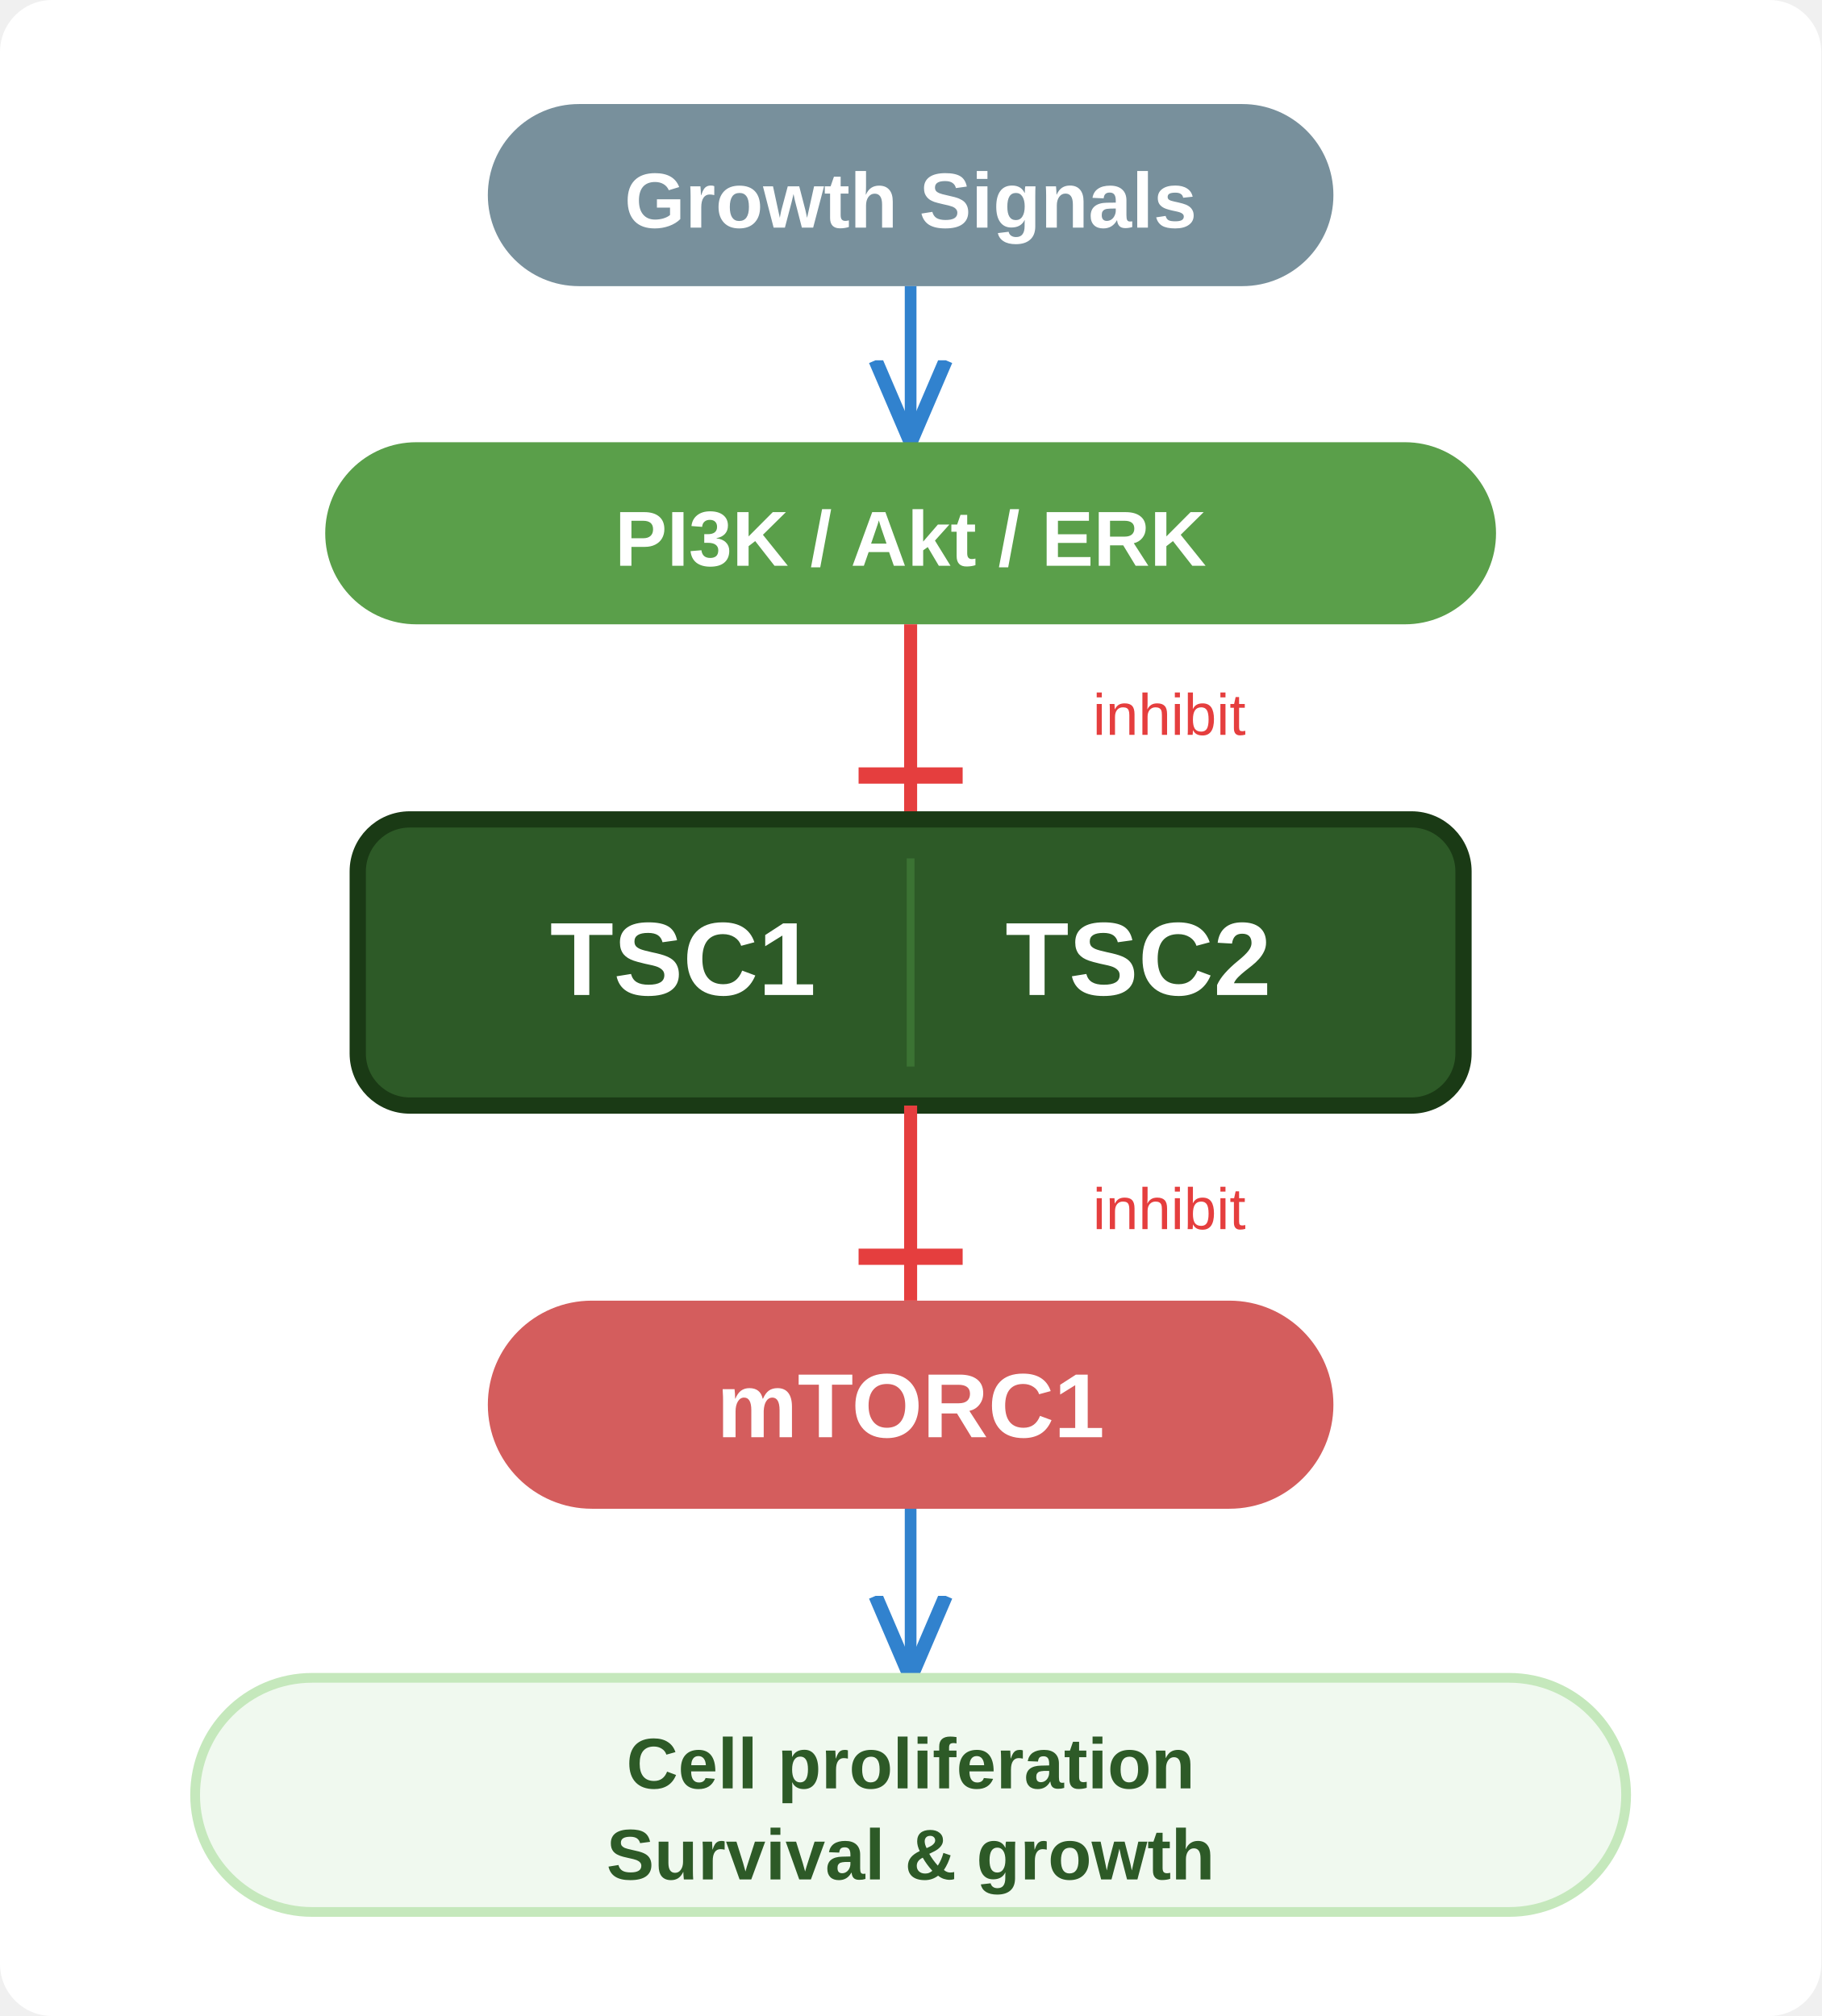
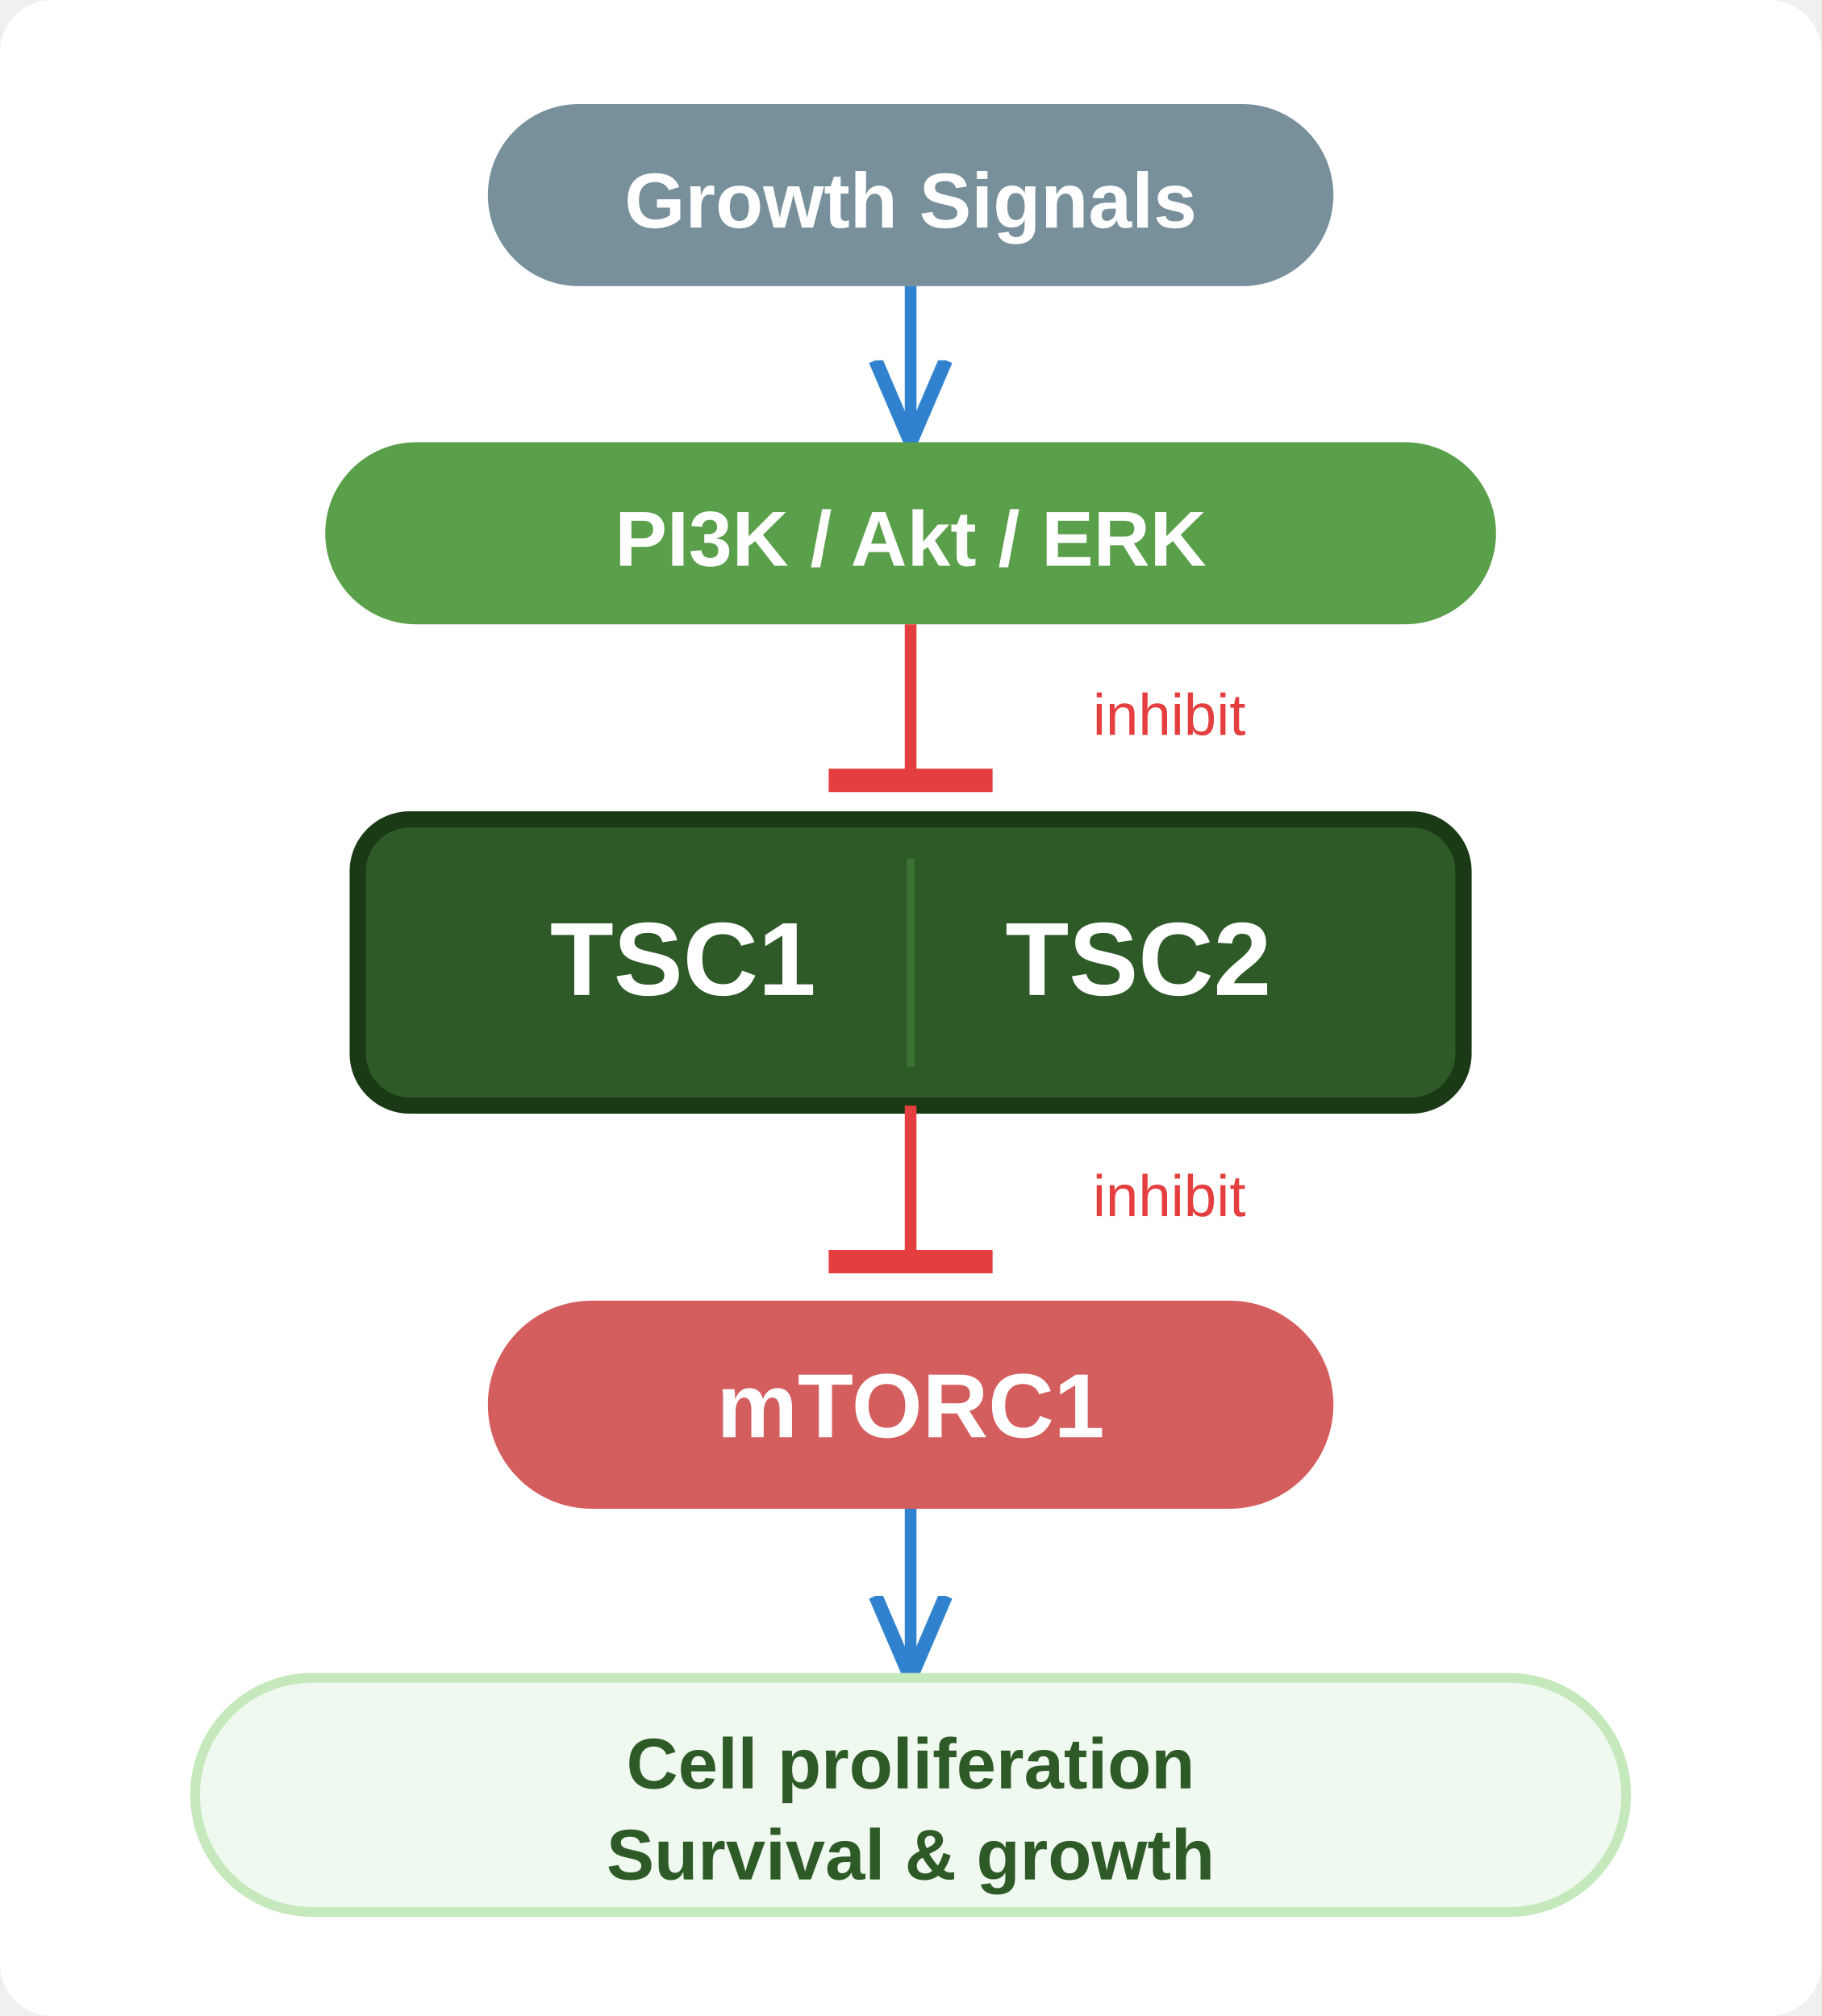
<svg xmlns="http://www.w3.org/2000/svg" width="280" height="310" viewBox="0 0 280 310">
  <style>
  .node { font-family: Arial, sans-serif; font-weight: bold; fill: white; }
  .label { font-family: Arial, sans-serif; font-size: 11px; fill: #555; }
</style>
+   <defs>
+     <marker id="arrowBlue" markerWidth="8" markerHeight="8" refX="7" refY="4" orient="auto">
+       <path d="M0,1 L7,4 L0,7" fill="none" stroke="#3182ce" stroke-width="1.2" />
+     </marker>
+     <marker id="flatRed" markerWidth="2" markerHeight="14" refX="1" refY="7" orient="auto">
+       <line x1="1" y1="0" x2="1" y2="14" stroke="#e53e3e" stroke-width="2.5" stroke-linecap="round" />
+     </marker>
+   </defs>
  <rect width="100%" height="100%" fill="white" rx="8" />
  <rect x="75" y="16" width="130" height="28" rx="14" fill="#78909c" />
  <text x="140" y="35" text-anchor="middle" class="node" style="font-size: 12px;">Growth Signals</text>
  <line x1="140" y1="44" x2="140" y2="68" stroke="#3182ce" stroke-width="1.8" marker-end="url(#arrowBlue)" />
  <rect x="50" y="68" width="180" height="28" rx="14" fill="#5a9f4a" />
  <text x="140" y="87" text-anchor="middle" class="node" style="font-size: 12px;">PI3K / Akt / ERK</text>
-   <line x1="140" y1="96" x2="140" y2="126" stroke="#e53e3e" stroke-width="2" marker-end="url(#flatRed)" />
+   <line x1="140" y1="96" x2="140" y2="120" stroke="#e53e3e" stroke-width="1.8" marker-end="url(#flatRed)" />
  <text x="168" y="113" class="label" style="font-size: 9px; fill: #e53e3e;">inhibit</text>
  <rect x="55" y="126" width="170" height="44" rx="8" fill="#2d5a27" stroke="#1a3a15" stroke-width="2.5" />
  <text x="105" y="153" text-anchor="middle" class="node" style="font-size: 16px;">TSC1</text>
  <line x1="140" y1="132" x2="140" y2="164" stroke="#4a8c3f" stroke-width="1.2" opacity="0.5" />
  <text x="175" y="153" text-anchor="middle" class="node" style="font-size: 16px;">TSC2</text>
-   <line x1="140" y1="170" x2="140" y2="200" stroke="#e53e3e" stroke-width="2" marker-end="url(#flatRed)" />
-   <text x="168" y="189" class="label" style="font-size: 9px; fill: #e53e3e;">inhibit</text>
+   <line x1="140" y1="170" x2="140" y2="194" stroke="#e53e3e" stroke-width="1.8" marker-end="url(#flatRed)" />
+   <text x="168" y="187" class="label" style="font-size: 9px; fill: #e53e3e;">inhibit</text>
  <rect x="75" y="200" width="130" height="32" rx="16" fill="#d45d5d" />
  <text x="140" y="221" text-anchor="middle" class="node" style="font-size: 14px;">mTORC1</text>
  <line x1="140" y1="232" x2="140" y2="258" stroke="#3182ce" stroke-width="1.8" marker-end="url(#arrowBlue)" />
  <rect x="30" y="258" width="220" height="36" rx="18" fill="#f0f9ef" stroke="#c5e8bc" stroke-width="1.5" />
  <text x="140" y="275" text-anchor="middle" style="font-family: Arial, sans-serif; font-size: 11px; fill: #2d5a27; font-weight: bold;">Cell proliferation</text>
  <text x="140" y="289" text-anchor="middle" style="font-family: Arial, sans-serif; font-size: 11px; fill: #2d5a27; font-weight: bold;">Survival &amp; growth</text>
-   <defs>
-     <marker id="arrowBlue" markerWidth="8" markerHeight="8" refX="7" refY="4" orient="auto">
-       <path d="M0,1 L7,4 L0,7" fill="none" stroke="#3182ce" stroke-width="1.2" />
-     </marker>
-     <marker id="flatRed" markerWidth="8" markerHeight="8" refX="4" refY="4" orient="auto">
-       <line x1="0" y1="0" x2="0" y2="8" stroke="#e53e3e" stroke-width="2.5" />
-     </marker>
-   </defs>
</svg>
